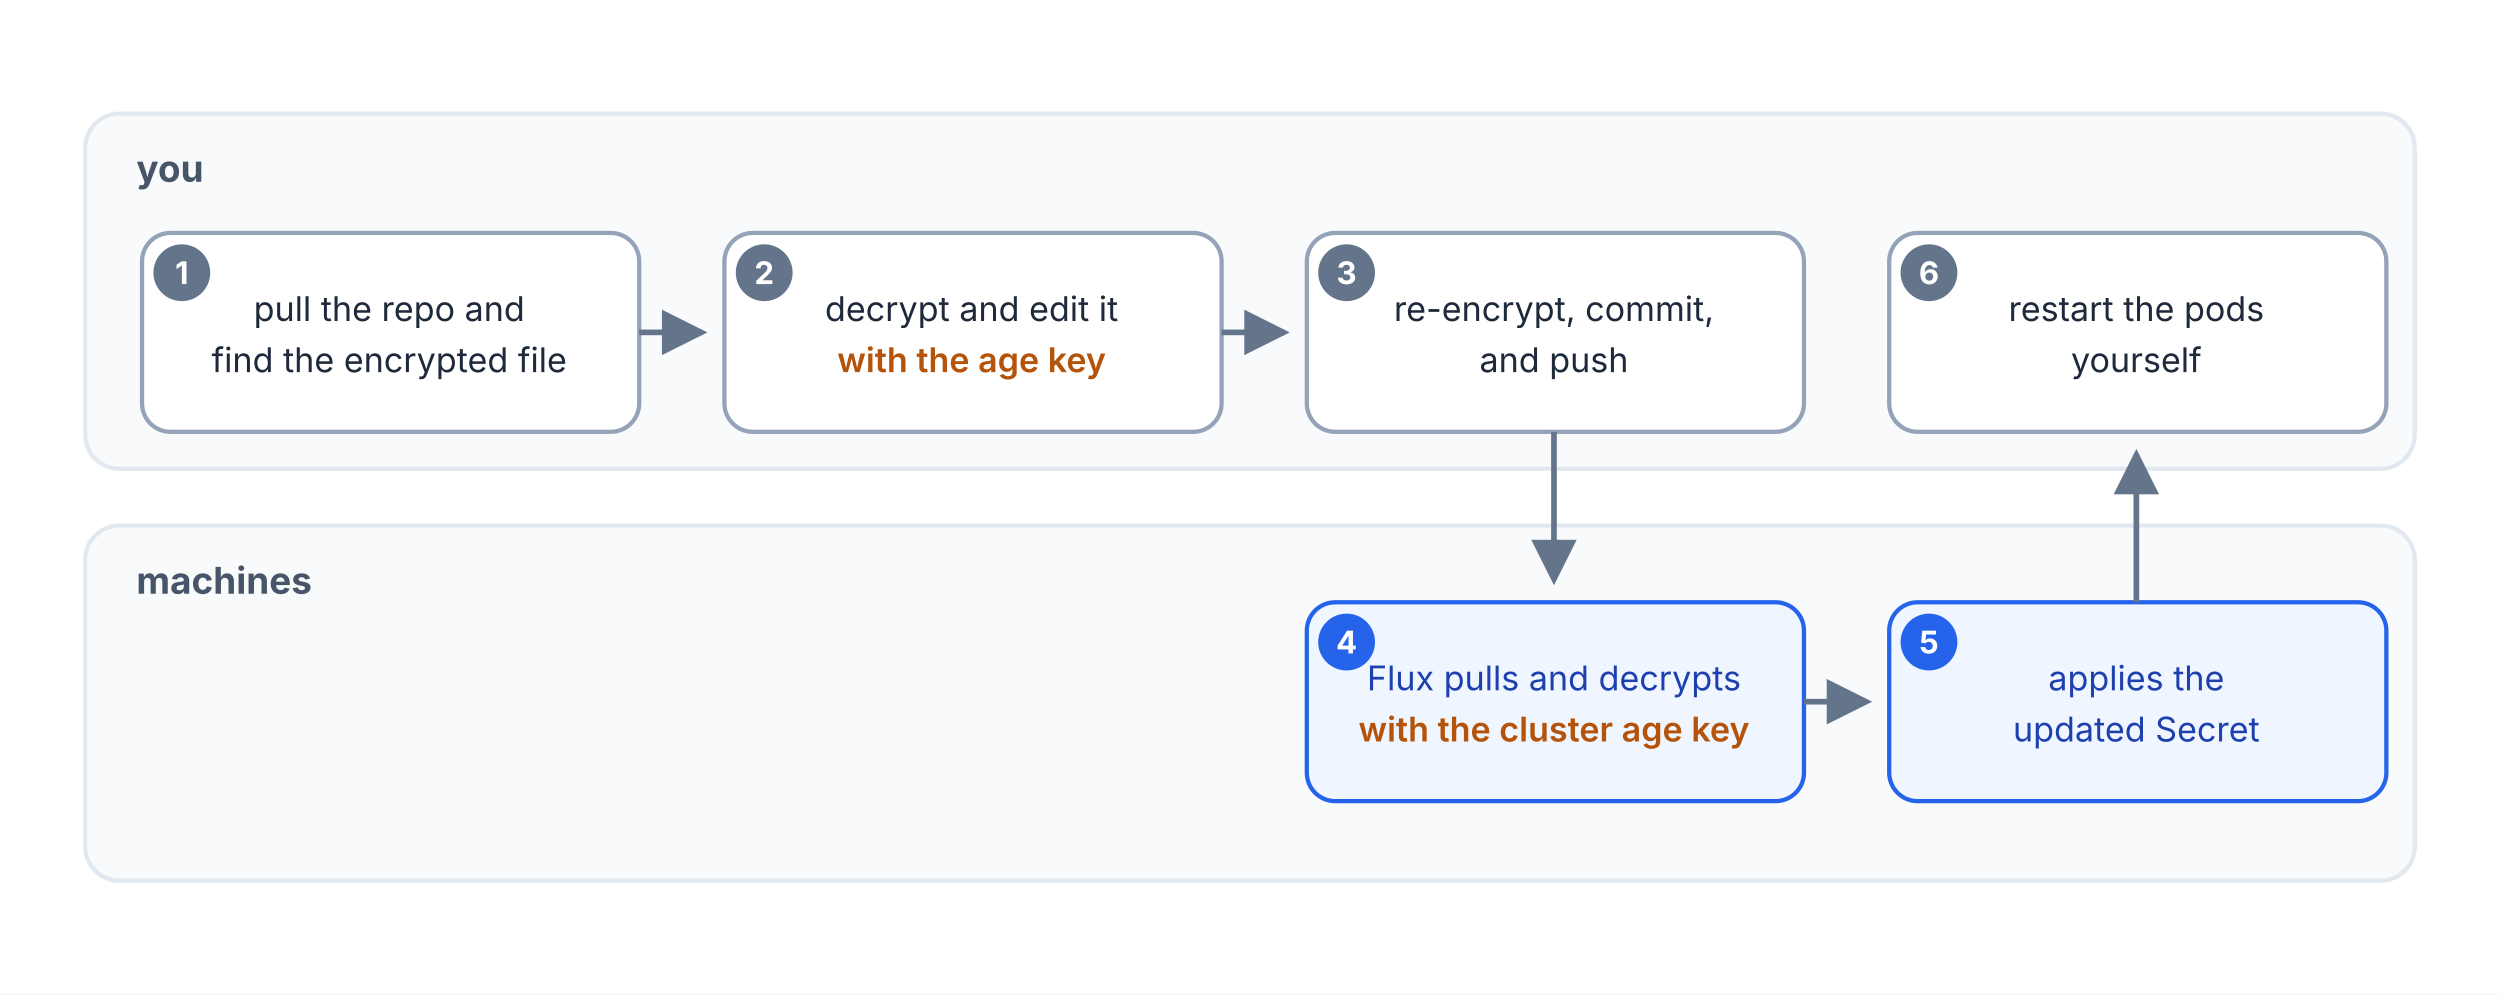
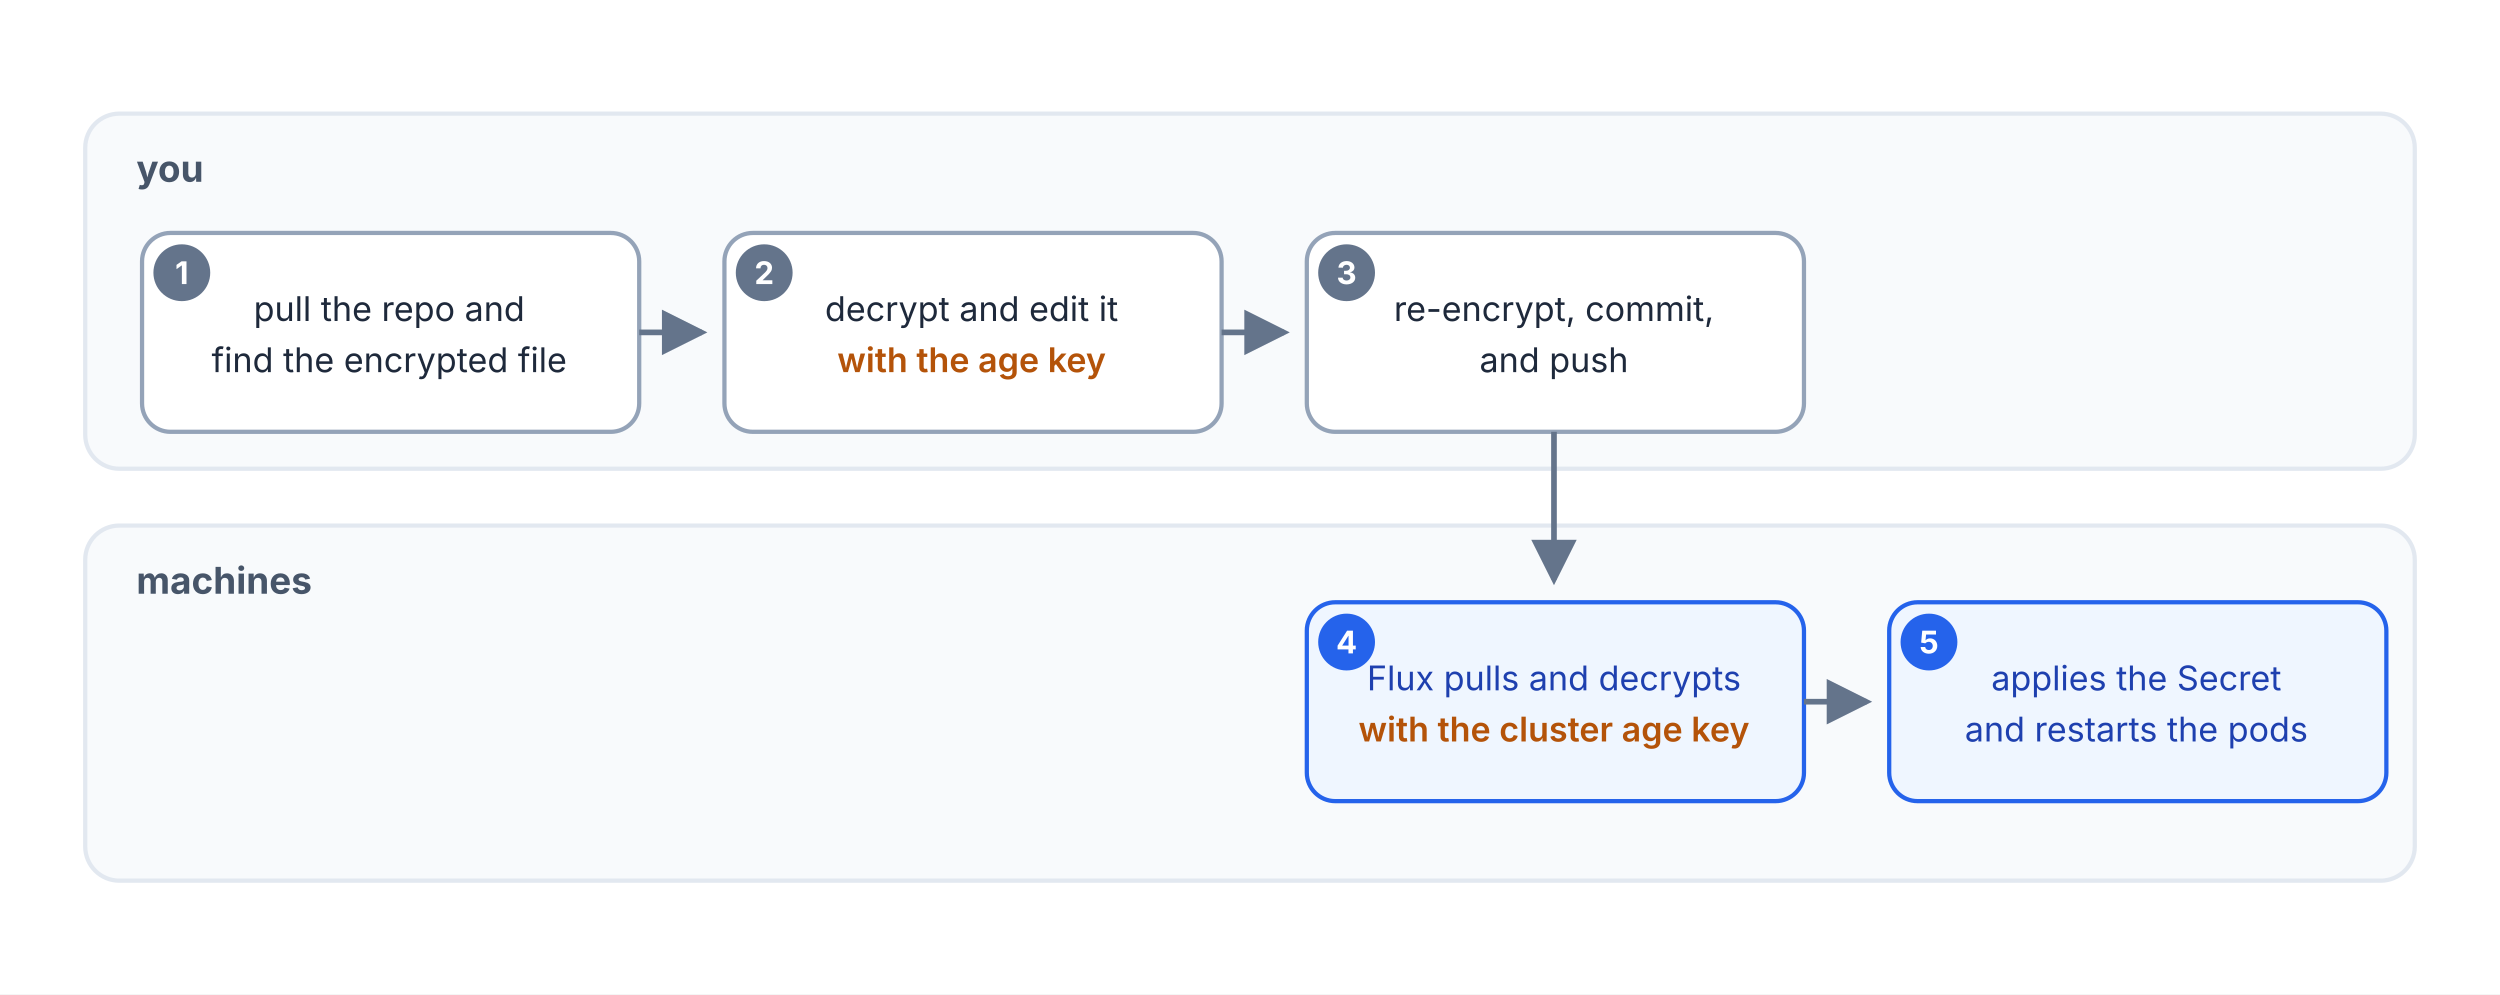
<svg xmlns="http://www.w3.org/2000/svg" viewBox="0 0 880 350" font-family="ui-sans-serif, system-ui, -apple-system, 'Segoe UI', sans-serif">
  <defs>
    <marker id="ah" markerWidth="9" markerHeight="9" refX="7" refY="4" orient="auto">
      <path d="M0,0 L8,4 L0,8 z" fill="#64748b" />
    </marker>
  </defs>
  <rect width="880" height="350" fill="#ffffff" />
  <rect x="30" y="40" width="820" height="125" rx="12" fill="#f8fafc" stroke="#e2e8f0" stroke-width="1.5" />
  <text x="48" y="64" font-size="13" font-weight="700" fill="#475569">you</text>
  <rect x="30" y="185" width="820" height="125" rx="12" fill="#f8fafc" stroke="#e2e8f0" stroke-width="1.5" />
  <text x="48" y="209" font-size="13" font-weight="700" fill="#475569">machines</text>
  <rect x="50" y="82" width="175" height="70" rx="10" fill="#ffffff" stroke="#94a3b8" stroke-width="1.5" />
  <circle cx="64" cy="96" r="10" fill="#64748b" />
  <text x="64" y="100" font-size="11" font-weight="700" fill="#ffffff" text-anchor="middle">1</text>
  <text x="137" y="113" font-size="12" fill="#1e293b" text-anchor="middle">pull the repo and</text>
  <text x="137" y="131" font-size="12" fill="#1e293b" text-anchor="middle">find the encrypted file</text>
  <rect x="255" y="82" width="175" height="70" rx="10" fill="#ffffff" stroke="#94a3b8" stroke-width="1.5" />
  <circle cx="269" cy="96" r="10" fill="#64748b" />
  <text x="269" y="100" font-size="11" font-weight="700" fill="#ffffff" text-anchor="middle">2</text>
  <text x="342" y="113" font-size="12" fill="#1e293b" text-anchor="middle">decrypt and edit it</text>
  <text x="342" y="131" font-size="12" font-weight="600" fill="#b45309" text-anchor="middle">with the age key</text>
  <rect x="460" y="82" width="175" height="70" rx="10" fill="#ffffff" stroke="#94a3b8" stroke-width="1.5" />
  <circle cx="474" cy="96" r="10" fill="#64748b" />
  <text x="474" y="100" font-size="11" font-weight="700" fill="#ffffff" text-anchor="middle">3</text>
  <text x="547" y="113" font-size="12" fill="#1e293b" text-anchor="middle">re-encrypt, commit,</text>
  <text x="547" y="131" font-size="12" fill="#1e293b" text-anchor="middle">and push</text>
  <rect x="460" y="212" width="175" height="70" rx="10" fill="#eff6ff" stroke="#2563eb" stroke-width="1.5" />
  <circle cx="474" cy="226" r="10" fill="#2563eb" />
  <text x="474" y="230" font-size="11" font-weight="700" fill="#ffffff" text-anchor="middle">4</text>
  <text x="547" y="243" font-size="12" fill="#1e40af" text-anchor="middle">Flux pulls and decrypts</text>
  <text x="547" y="261" font-size="12" font-weight="600" fill="#b45309" text-anchor="middle">with the cluster age key</text>
  <rect x="665" y="212" width="175" height="70" rx="10" fill="#eff6ff" stroke="#2563eb" stroke-width="1.5" />
  <circle cx="679" cy="226" r="10" fill="#2563eb" />
  <text x="679" y="230" font-size="11" font-weight="700" fill="#ffffff" text-anchor="middle">5</text>
-   <text x="752" y="243" font-size="12" fill="#1e40af" text-anchor="middle">applies the</text>
-   <text x="752" y="261" font-size="12" fill="#1e40af" text-anchor="middle">updated Secret</text>
-   <rect x="665" y="82" width="175" height="70" rx="10" fill="#ffffff" stroke="#94a3b8" stroke-width="1.5" />
-   <circle cx="679" cy="96" r="10" fill="#64748b" />
-   <text x="679" y="100" font-size="11" font-weight="700" fill="#ffffff" text-anchor="middle">6</text>
-   <text x="752" y="113" font-size="12" fill="#1e293b" text-anchor="middle">restart the pods</text>
-   <text x="752" y="131" font-size="12" fill="#1e293b" text-anchor="middle">yourself</text>
+   <text x="752" y="243" font-size="12" fill="#1e40af" text-anchor="middle">applies the Secret</text>
+   <text x="752" y="261" font-size="12" fill="#1e40af" text-anchor="middle">and restarts the pods</text>
  <path d="M225,117 L247,117" fill="none" stroke="#64748b" stroke-width="2" marker-end="url(#ah)" />
  <path d="M430,117 L452,117" fill="none" stroke="#64748b" stroke-width="2" marker-end="url(#ah)" />
  <path d="M547,152 L547,204" fill="none" stroke="#64748b" stroke-width="2" marker-end="url(#ah)" />
  <path d="M635,247 L657,247" fill="none" stroke="#64748b" stroke-width="2" marker-end="url(#ah)" />
-   <path d="M752,212 L752,160" fill="none" stroke="#64748b" stroke-width="2" marker-end="url(#ah)" />
</svg>
